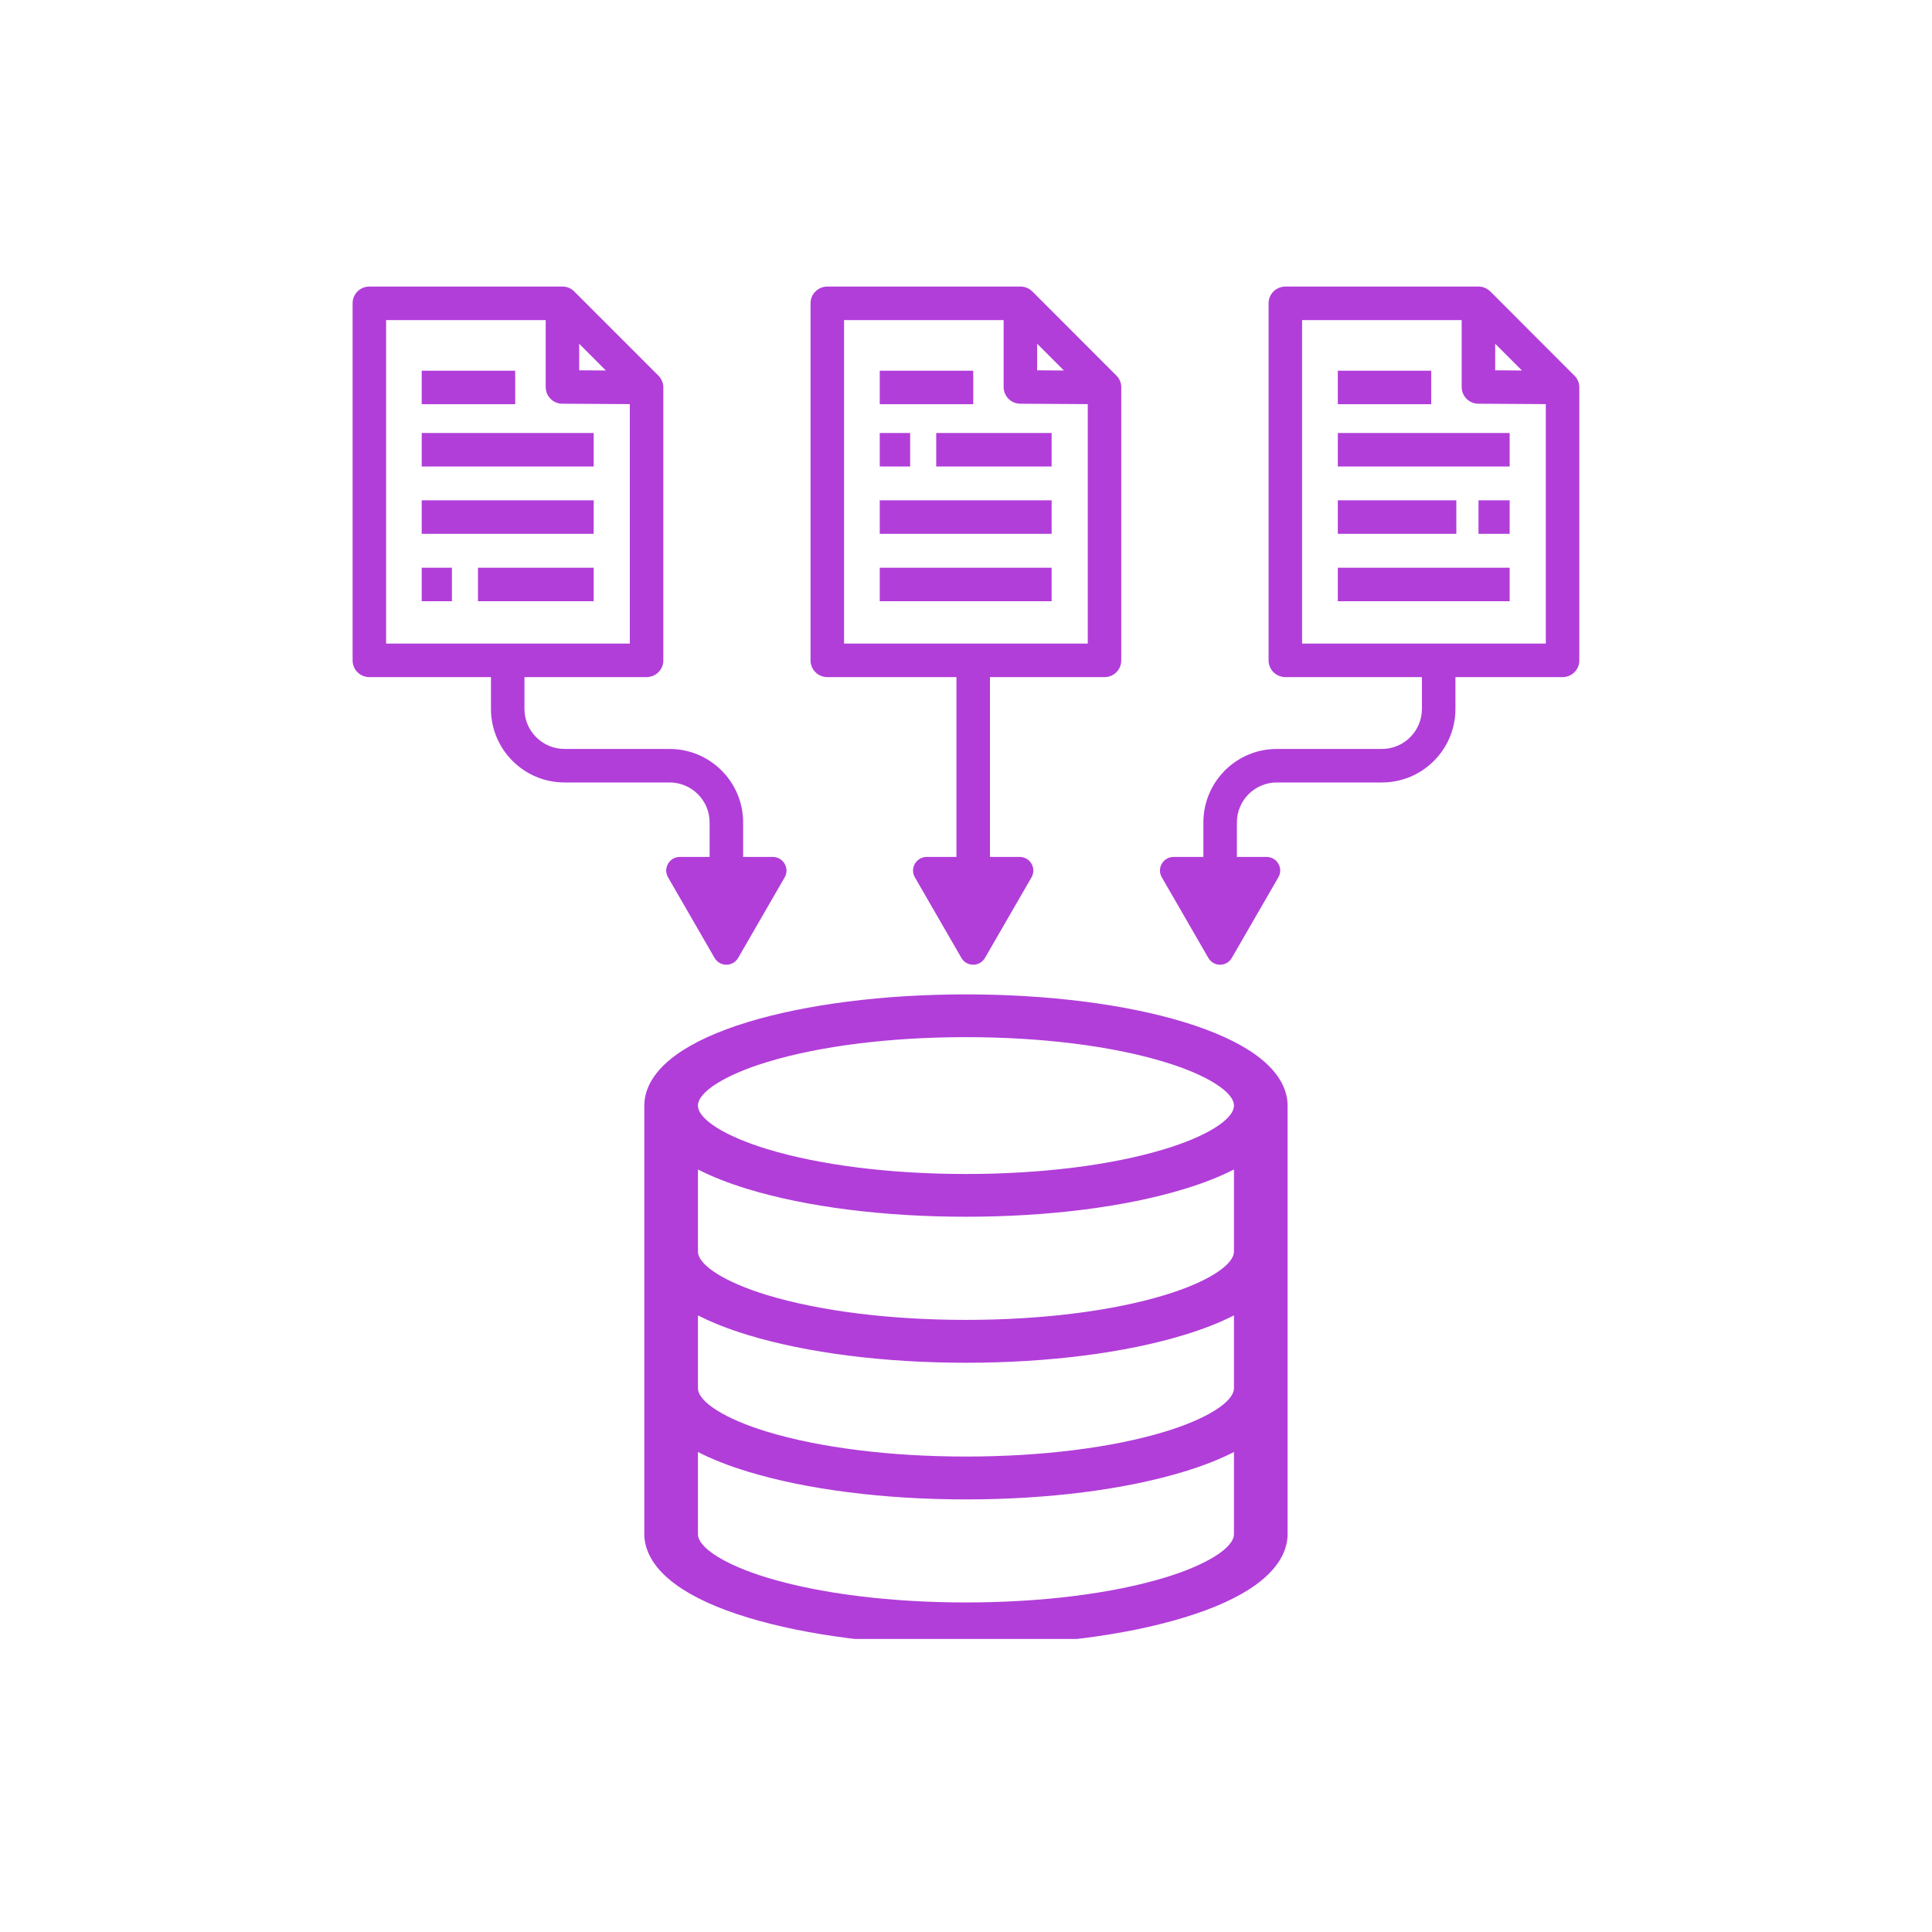
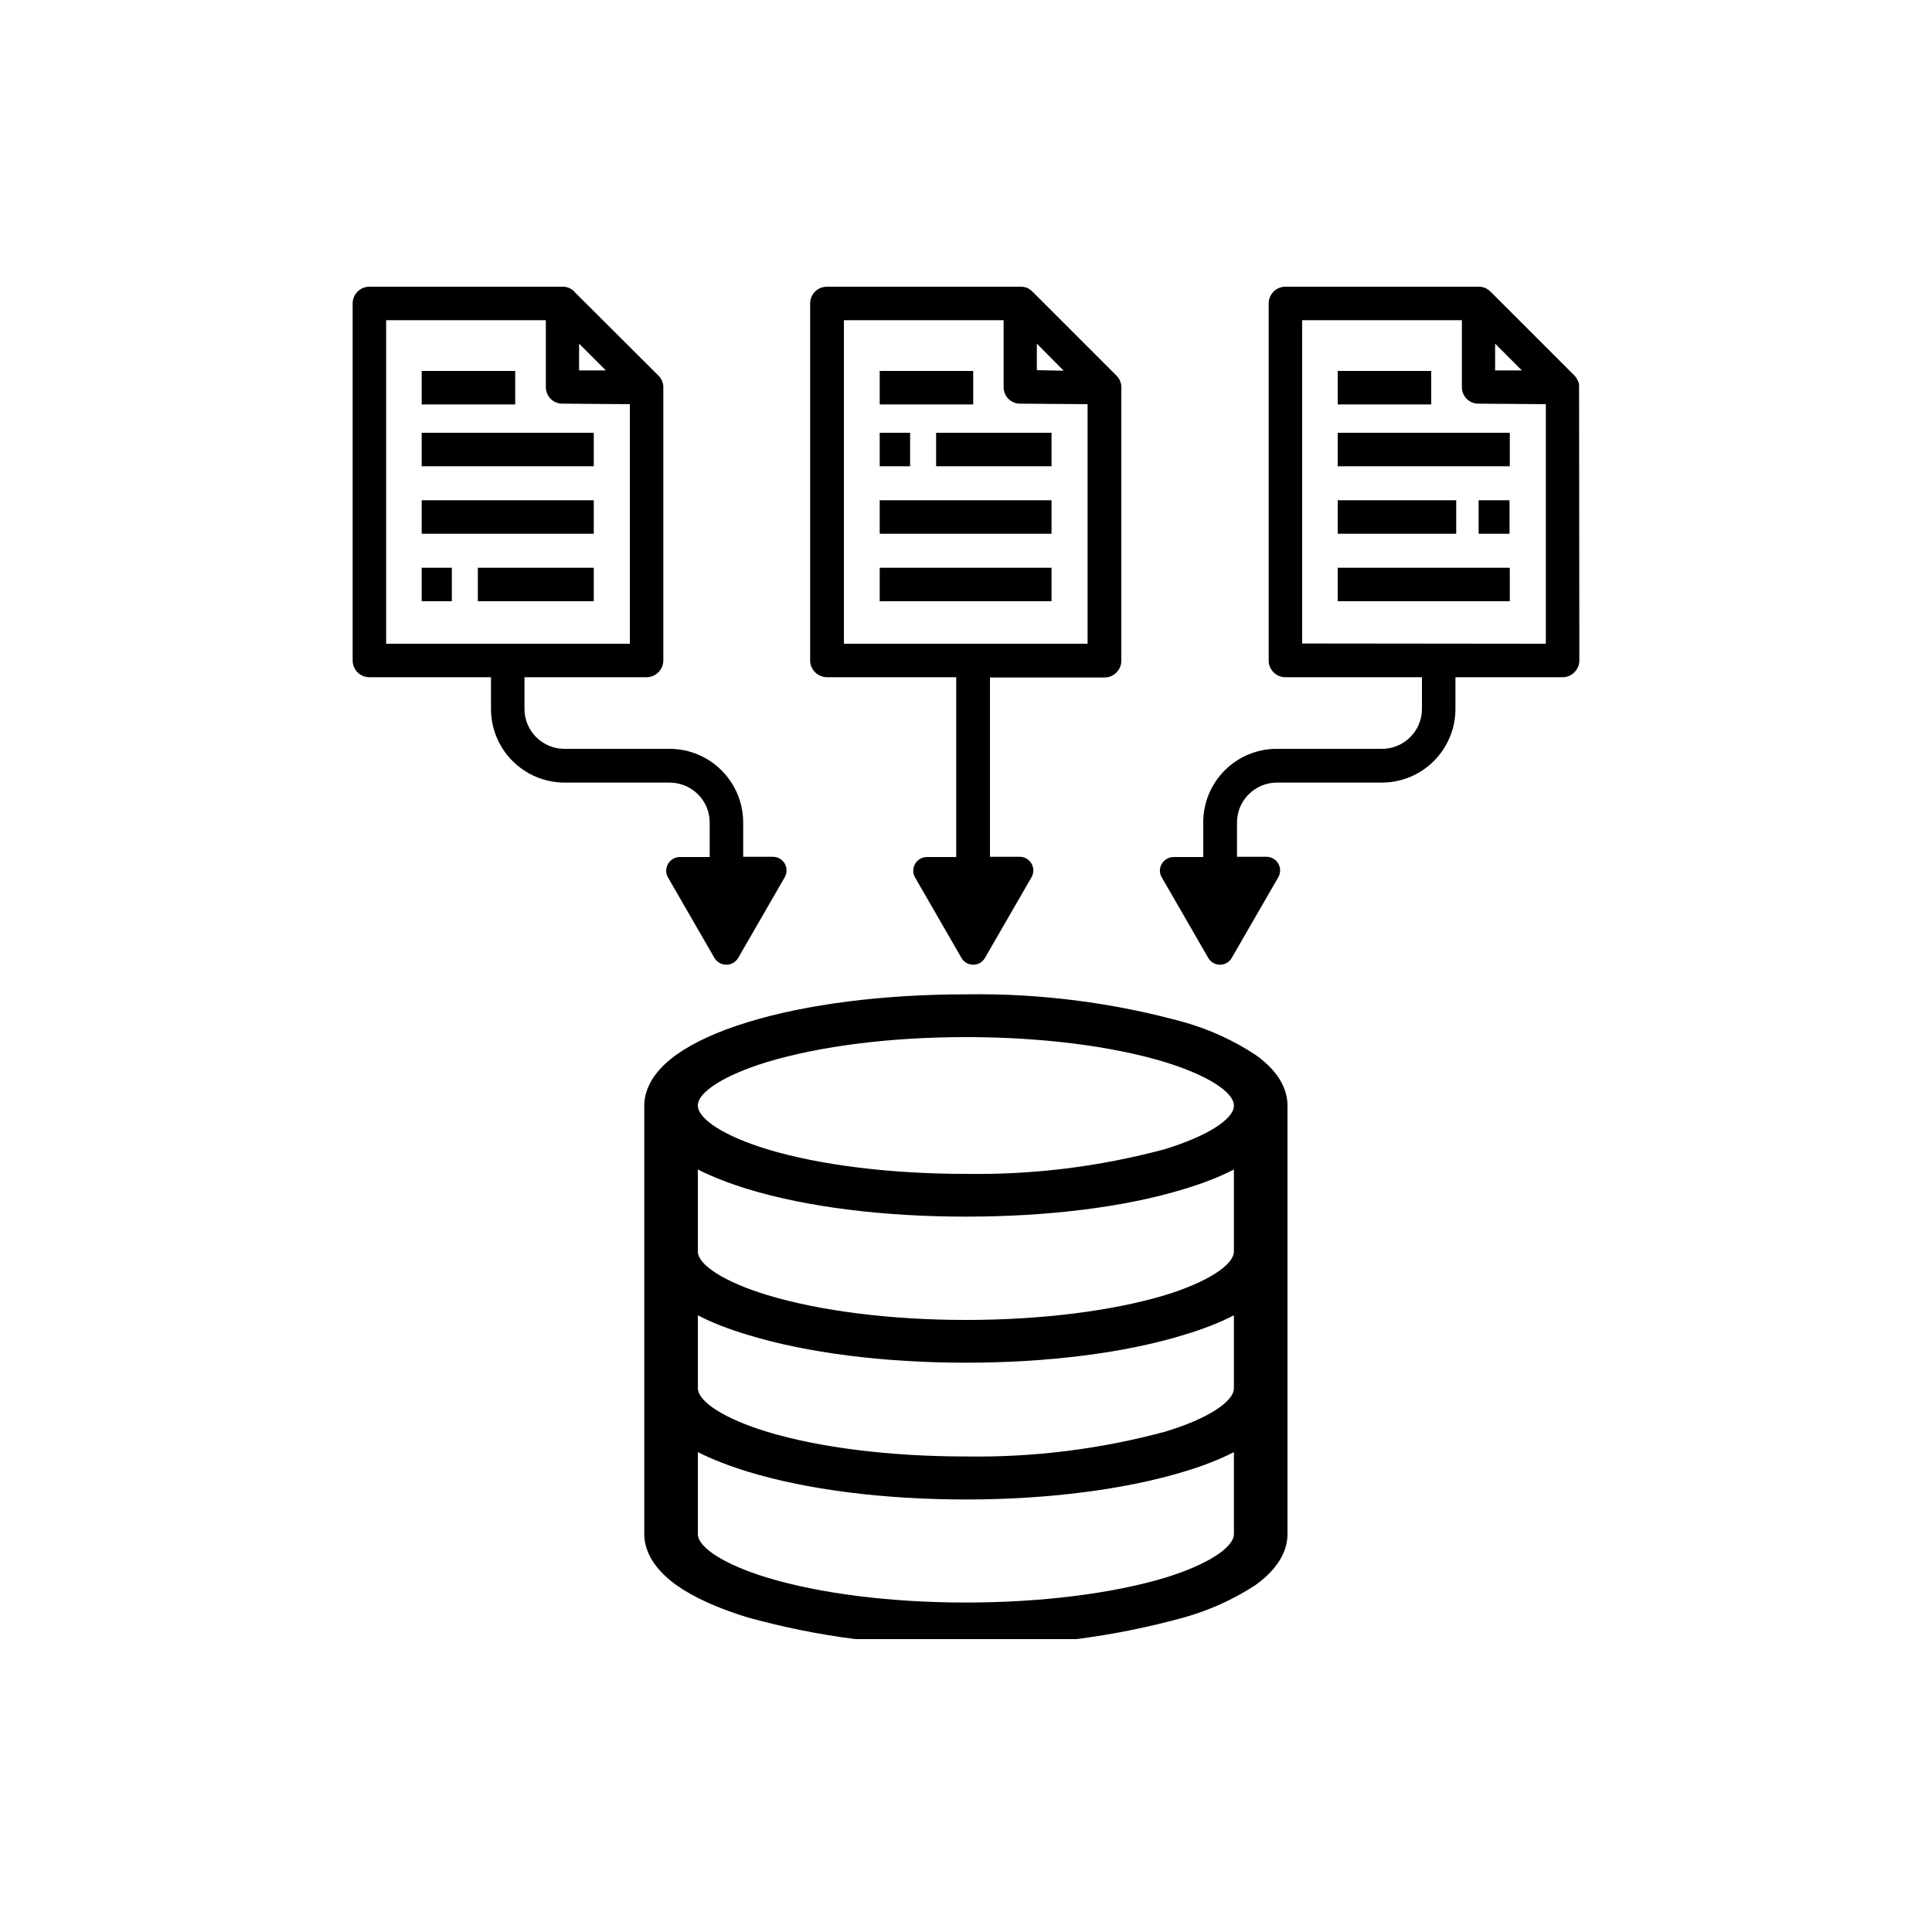
- <svg xmlns="http://www.w3.org/2000/svg" width="100" zoomAndPan="magnify" viewBox="0 0 75 75" height="100" preserveAspectRatio="xMidYMid meet" version="1.0">
+ <svg xmlns="http://www.w3.org/2000/svg" width="100" height="100" viewBox="0 0 75 75">
  <defs>
-     <clipPath id="3f799a5ce0">
-       <path d="M 31 11.125 L 44 11.125 L 44 38 L 31 38 Z M 31 11.125 " clip-rule="nonzero" />
+     <clipPath id="a">
+       <path d="M31 11.13h13V38H31Zm0 0" />
    </clipPath>
-     <clipPath id="9669d5e29a">
-       <path d="M 45 11.125 L 61.684 11.125 L 61.684 38 L 45 38 Z M 45 11.125 " clip-rule="nonzero" />
+     <clipPath id="b">
+       <path d="M45 11.13h16.68V38H45Zm0 0" />
    </clipPath>
-     <clipPath id="669e576fd7">
-       <path d="M 13.684 11.125 L 31 11.125 L 31 38 L 13.684 38 Z M 13.684 11.125 " clip-rule="nonzero" />
+     <clipPath id="c">
+       <path d="M13.68 11.13H31V38H13.68Zm0 0" />
    </clipPath>
-     <clipPath id="25b830de58">
-       <path d="M 25 38 L 50 38 L 50 63.625 L 25 63.625 Z M 25 38 " clip-rule="nonzero" />
+     <clipPath id="d">
+       <path d="M25 38h25v25.63H25Zm0 0" />
    </clipPath>
  </defs>
-   <path fill="#b13ed9" d="M 16.371 16.809 L 23.047 16.809 L 23.047 18.109 L 16.371 18.109 Z M 16.371 16.809 " fill-opacity="1" fill-rule="nonzero" />
-   <path fill="#b13ed9" d="M 16.371 19.422 L 23.047 19.422 L 23.047 20.723 L 16.371 20.723 Z M 16.371 19.422 " fill-opacity="1" fill-rule="nonzero" />
-   <path fill="#b13ed9" d="M 18.555 22.039 L 23.047 22.039 L 23.047 23.34 L 18.555 23.34 Z M 18.555 22.039 " fill-opacity="1" fill-rule="nonzero" />
-   <path fill="#b13ed9" d="M 16.371 22.039 L 17.543 22.039 L 17.543 23.34 L 16.371 23.34 Z M 16.371 22.039 " fill-opacity="1" fill-rule="nonzero" />
-   <path fill="#b13ed9" d="M 16.371 14.391 L 20 14.391 L 20 15.691 L 16.371 15.691 Z M 16.371 14.391 " fill-opacity="1" fill-rule="nonzero" />
-   <g clip-path="url(#3f799a5ce0)">
-     <path fill="#b13ed9" d="M 32.117 26.285 L 37.129 26.285 L 37.129 33.266 L 35.977 33.266 C 35.566 33.266 35.312 33.707 35.516 34.059 L 37.32 37.184 C 37.523 37.539 38.035 37.539 38.238 37.184 L 40.043 34.059 C 40.246 33.707 39.992 33.266 39.586 33.266 L 38.43 33.266 L 38.43 26.285 L 42.879 26.285 C 43.238 26.285 43.527 25.996 43.527 25.637 L 43.527 15.039 C 43.527 15.031 43.527 15.02 43.527 15.012 C 43.527 15.008 43.527 15.008 43.527 15.008 C 43.527 14.996 43.527 14.98 43.523 14.969 C 43.523 14.965 43.523 14.961 43.523 14.957 C 43.523 14.941 43.52 14.93 43.516 14.918 C 43.516 14.918 43.516 14.914 43.516 14.914 C 43.516 14.902 43.512 14.887 43.508 14.875 C 43.508 14.871 43.504 14.867 43.504 14.863 C 43.5 14.852 43.496 14.84 43.492 14.828 C 43.492 14.824 43.492 14.824 43.492 14.824 C 43.488 14.809 43.48 14.797 43.477 14.785 C 43.477 14.781 43.473 14.777 43.473 14.773 C 43.469 14.762 43.461 14.75 43.457 14.742 C 43.457 14.738 43.453 14.738 43.453 14.734 C 43.445 14.723 43.441 14.711 43.434 14.699 C 43.43 14.695 43.43 14.691 43.426 14.688 C 43.418 14.68 43.414 14.668 43.406 14.656 C 43.402 14.656 43.402 14.656 43.402 14.652 C 43.395 14.645 43.387 14.633 43.375 14.621 C 43.375 14.617 43.371 14.617 43.367 14.613 C 43.359 14.602 43.348 14.59 43.34 14.582 L 40.074 11.312 C 40.062 11.305 40.051 11.293 40.039 11.285 C 40.039 11.281 40.035 11.281 40.031 11.277 C 40.023 11.27 40.012 11.258 40 11.25 C 40 11.25 39.996 11.25 39.996 11.25 C 39.984 11.242 39.977 11.234 39.965 11.227 C 39.961 11.227 39.957 11.223 39.953 11.219 C 39.941 11.215 39.93 11.207 39.918 11.199 C 39.918 11.199 39.914 11.199 39.914 11.199 C 39.902 11.191 39.891 11.188 39.879 11.18 C 39.875 11.18 39.871 11.18 39.871 11.176 C 39.855 11.172 39.844 11.168 39.832 11.16 C 39.828 11.16 39.828 11.16 39.828 11.16 C 39.816 11.156 39.805 11.152 39.789 11.148 C 39.785 11.148 39.785 11.148 39.781 11.145 C 39.766 11.141 39.754 11.141 39.738 11.137 C 39.727 11.133 39.711 11.133 39.699 11.129 C 39.695 11.129 39.691 11.129 39.688 11.129 C 39.676 11.125 39.66 11.125 39.648 11.125 C 39.648 11.125 39.645 11.125 39.645 11.125 C 39.633 11.125 39.625 11.125 39.613 11.125 L 32.117 11.125 C 31.758 11.125 31.465 11.414 31.465 11.773 L 31.465 25.637 C 31.465 25.996 31.758 26.285 32.117 26.285 Z M 41.301 14.383 L 40.262 14.375 L 40.262 13.344 Z M 32.766 12.426 L 38.961 12.426 L 38.961 15.023 C 38.961 15.383 39.25 15.672 39.609 15.672 L 42.227 15.688 L 42.227 24.984 L 32.766 24.984 Z M 32.766 12.426 " fill-opacity="1" fill-rule="nonzero" />
+   <path fill="currentColor" d="M16.37 16.8h6.68v1.3h-6.68Zm0 2.62h6.68v1.3h-6.68Zm2.18 2.62h4.5v1.3h-4.5Zm-2.18 0h1.17v1.3h-1.17Zm0-7.64H20v1.3h-3.63Zm0 0" />
+   <g clip-path="url(#a)">
+     <path fill="currentColor" d="M32.12 26.29h5v6.98h-1.14a.53.53 0 0 0-.46.79l1.8 3.12c.2.36.72.36.92 0l1.8-3.12a.53.53 0 0 0-.45-.8h-1.16V26.3h4.45c.36 0 .65-.3.65-.65V14.96l-.01-.04-.01-.04v-.02l-.02-.03-.01-.04v-.02l-.02-.03-.03-.04v-.01l-.02-.03-.03-.04h-.01l-.03-.04-3.27-3.27-.03-.02v-.01l-.04-.03-.04-.02v-.01l-.04-.02-.04-.02-.05-.02-.04-.01-.05-.01-.04-.01h-7.6a.65.65 0 0 0-.65.64v13.87c0 .36.3.65.66.65m9.18-11.9-1.04-.02v-1.03Zm-8.53-1.96h6.2v2.6c0 .35.28.64.64.64l2.62.02v9.3h-9.46Zm0 0" />
  </g>
-   <path fill="#b13ed9" d="M 36.344 16.809 L 40.824 16.809 L 40.824 18.109 L 36.344 18.109 Z M 36.344 16.809 " fill-opacity="1" fill-rule="nonzero" />
-   <path fill="#b13ed9" d="M 34.152 16.809 L 35.332 16.809 L 35.332 18.109 L 34.152 18.109 Z M 34.152 16.809 " fill-opacity="1" fill-rule="nonzero" />
-   <path fill="#b13ed9" d="M 34.152 19.422 L 40.824 19.422 L 40.824 20.723 L 34.152 20.723 Z M 34.152 19.422 " fill-opacity="1" fill-rule="nonzero" />
-   <path fill="#b13ed9" d="M 34.152 22.039 L 40.824 22.039 L 40.824 23.34 L 34.152 23.34 Z M 34.152 22.039 " fill-opacity="1" fill-rule="nonzero" />
-   <path fill="#b13ed9" d="M 34.152 14.391 L 37.781 14.391 L 37.781 15.691 L 34.152 15.691 Z M 34.152 14.391 " fill-opacity="1" fill-rule="nonzero" />
-   <g clip-path="url(#9669d5e29a)">
-     <path fill="#b13ed9" d="M 61.309 15.012 C 61.309 15.008 61.309 15.008 61.309 15.008 C 61.309 14.996 61.305 14.98 61.305 14.969 C 61.305 14.965 61.305 14.961 61.305 14.957 C 61.301 14.941 61.301 14.93 61.297 14.918 C 61.297 14.918 61.297 14.914 61.297 14.914 C 61.293 14.902 61.289 14.887 61.289 14.875 C 61.285 14.871 61.285 14.867 61.285 14.863 C 61.281 14.852 61.277 14.84 61.273 14.828 C 61.273 14.824 61.273 14.824 61.273 14.824 C 61.266 14.809 61.262 14.797 61.258 14.785 C 61.254 14.781 61.254 14.777 61.25 14.773 C 61.246 14.762 61.242 14.75 61.234 14.742 C 61.234 14.738 61.234 14.738 61.234 14.734 C 61.227 14.723 61.219 14.711 61.211 14.699 C 61.211 14.695 61.207 14.691 61.207 14.688 C 61.199 14.68 61.191 14.668 61.184 14.66 C 61.184 14.656 61.184 14.656 61.184 14.652 C 61.172 14.645 61.164 14.633 61.156 14.621 C 61.152 14.617 61.152 14.617 61.148 14.613 C 61.141 14.602 61.129 14.59 61.117 14.582 L 57.852 11.312 C 57.844 11.305 57.832 11.293 57.82 11.285 C 57.816 11.281 57.816 11.281 57.812 11.277 C 57.801 11.27 57.789 11.258 57.777 11.25 C 57.766 11.242 57.754 11.234 57.742 11.227 C 57.742 11.227 57.738 11.223 57.734 11.223 C 57.723 11.215 57.711 11.207 57.699 11.199 C 57.695 11.199 57.695 11.199 57.695 11.199 C 57.684 11.191 57.672 11.188 57.66 11.184 C 57.656 11.18 57.652 11.18 57.648 11.176 C 57.637 11.172 57.625 11.168 57.609 11.16 C 57.594 11.156 57.582 11.152 57.57 11.148 C 57.566 11.148 57.562 11.148 57.559 11.145 C 57.547 11.141 57.535 11.141 57.52 11.137 C 57.504 11.133 57.492 11.133 57.477 11.129 C 57.473 11.129 57.473 11.129 57.469 11.129 C 57.453 11.125 57.441 11.125 57.43 11.125 C 57.426 11.125 57.426 11.125 57.426 11.125 C 57.414 11.125 57.402 11.125 57.395 11.125 L 49.898 11.125 C 49.539 11.125 49.246 11.414 49.246 11.773 L 49.246 25.637 C 49.246 25.996 49.539 26.285 49.898 26.285 L 55.199 26.285 L 55.199 27.52 C 55.199 28.375 54.504 29.074 53.648 29.074 L 49.566 29.074 C 47.992 29.074 46.715 30.352 46.715 31.926 L 46.715 33.266 L 45.559 33.266 C 45.152 33.266 44.895 33.707 45.102 34.059 L 46.906 37.184 C 47.109 37.539 47.617 37.539 47.82 37.184 L 49.625 34.059 C 49.832 33.707 49.574 33.266 49.168 33.266 L 48.016 33.266 L 48.016 31.926 C 48.016 31.07 48.711 30.375 49.566 30.375 L 53.648 30.375 C 55.223 30.375 56.5 29.094 56.5 27.52 L 56.5 26.285 L 60.66 26.285 C 61.02 26.285 61.309 25.996 61.309 25.637 L 61.309 15.039 C 61.309 15.031 61.309 15.02 61.309 15.012 Z M 59.082 14.383 L 58.043 14.375 L 58.043 13.344 Z M 50.547 24.984 L 50.547 12.426 L 56.742 12.426 L 56.742 15.023 C 56.742 15.383 57.031 15.672 57.391 15.672 L 60.008 15.688 L 60.008 24.984 Z M 50.547 24.984 " fill-opacity="1" fill-rule="nonzero" />
+   <path fill="currentColor" d="M36.34 16.8h4.48v1.3h-4.48Zm-2.19 0h1.18v1.3h-1.18Zm0 2.62h6.67v1.3h-6.67Zm0 2.62h6.67v1.3h-6.67Zm0-7.64h3.63v1.3h-3.63Zm0 0" />
+   <g clip-path="url(#b)">
+     <path fill="currentColor" d="M61.3 15.01v-.09l-.01-.04v-.02l-.02-.03-.01-.04-.01-.02-.02-.03-.02-.04v-.01l-.03-.03-.02-.04h-.01l-.03-.04-3.27-3.27-.03-.02v-.01l-.04-.03-.04-.02-.04-.03-.04-.02h-.01l-.04-.02-.04-.01h-.01l-.04-.01-.04-.01h-7.59a.65.65 0 0 0-.64.64v13.87c0 .36.29.65.65.65h5.3v1.23c0 .86-.7 1.55-1.55 1.55h-4.08a2.85 2.85 0 0 0-2.86 2.86v1.34h-1.15c-.4 0-.67.44-.46.79l1.8 3.12c.2.36.72.36.92 0l1.8-3.12a.53.53 0 0 0-.45-.8h-1.15v-1.33c0-.86.7-1.55 1.55-1.55h4.08a2.86 2.86 0 0 0 2.85-2.86v-1.23h4.16c.36 0 .65-.3.65-.65zm-2.22-.63h-1.04v-1.04Zm-8.53 10.6V12.43h6.2v2.6c0 .35.28.64.64.64l2.62.02v9.3Zm0 0" />
  </g>
-   <path fill="#b13ed9" d="M 51.934 16.809 L 58.605 16.809 L 58.605 18.109 L 51.934 18.109 Z M 51.934 16.809 " fill-opacity="1" fill-rule="nonzero" />
-   <path fill="#b13ed9" d="M 57.395 19.422 L 58.605 19.422 L 58.605 20.723 L 57.395 20.723 Z M 57.395 19.422 " fill-opacity="1" fill-rule="nonzero" />
-   <path fill="#b13ed9" d="M 51.934 19.422 L 56.535 19.422 L 56.535 20.723 L 51.934 20.723 Z M 51.934 19.422 " fill-opacity="1" fill-rule="nonzero" />
-   <path fill="#b13ed9" d="M 51.934 22.039 L 58.605 22.039 L 58.605 23.34 L 51.934 23.34 Z M 51.934 22.039 " fill-opacity="1" fill-rule="nonzero" />
-   <path fill="#b13ed9" d="M 51.934 14.391 L 55.559 14.391 L 55.559 15.691 L 51.934 15.691 Z M 51.934 14.391 " fill-opacity="1" fill-rule="nonzero" />
-   <g clip-path="url(#669e576fd7)">
-     <path fill="#b13ed9" d="M 27.547 31.926 L 27.547 33.266 L 26.391 33.266 C 25.984 33.266 25.73 33.707 25.934 34.059 L 27.738 37.184 C 27.941 37.539 28.449 37.539 28.656 37.184 L 30.461 34.059 C 30.664 33.707 30.406 33.266 30 33.266 L 28.848 33.266 L 28.848 31.926 C 28.848 30.352 27.566 29.074 25.992 29.074 L 21.914 29.074 C 21.055 29.074 20.359 28.375 20.359 27.52 L 20.359 26.285 L 25.098 26.285 C 25.457 26.285 25.75 25.996 25.75 25.637 L 25.75 15.039 C 25.75 15.031 25.75 15.02 25.75 15.012 C 25.75 15.008 25.75 15.008 25.75 15.008 C 25.746 14.996 25.746 14.98 25.746 14.969 C 25.746 14.965 25.742 14.961 25.742 14.957 C 25.742 14.941 25.738 14.93 25.738 14.918 C 25.738 14.918 25.738 14.914 25.738 14.914 C 25.734 14.902 25.73 14.887 25.727 14.875 C 25.727 14.871 25.727 14.867 25.727 14.863 C 25.723 14.852 25.719 14.84 25.715 14.828 C 25.711 14.824 25.711 14.824 25.711 14.824 C 25.707 14.809 25.703 14.797 25.695 14.785 C 25.695 14.781 25.695 14.777 25.691 14.773 C 25.688 14.762 25.684 14.75 25.676 14.742 C 25.676 14.738 25.676 14.738 25.672 14.734 C 25.668 14.723 25.66 14.711 25.652 14.699 C 25.652 14.695 25.648 14.691 25.645 14.691 C 25.641 14.68 25.633 14.668 25.625 14.66 C 25.625 14.656 25.625 14.656 25.621 14.656 C 25.613 14.645 25.605 14.633 25.598 14.621 C 25.594 14.617 25.59 14.617 25.59 14.613 C 25.578 14.602 25.57 14.59 25.559 14.582 L 22.293 11.316 C 22.281 11.305 22.273 11.293 22.262 11.285 C 22.258 11.281 22.254 11.281 22.254 11.277 C 22.242 11.27 22.23 11.262 22.219 11.25 C 22.219 11.25 22.219 11.25 22.215 11.25 C 22.207 11.242 22.195 11.234 22.184 11.227 C 22.18 11.227 22.176 11.223 22.176 11.223 C 22.164 11.215 22.152 11.207 22.141 11.199 C 22.137 11.199 22.137 11.199 22.133 11.199 C 22.121 11.191 22.113 11.188 22.102 11.184 C 22.098 11.18 22.094 11.18 22.09 11.176 C 22.078 11.172 22.066 11.168 22.051 11.16 C 22.051 11.16 22.051 11.16 22.047 11.16 C 22.035 11.156 22.023 11.152 22.012 11.148 C 22.008 11.148 22.004 11.148 22 11.145 C 21.988 11.145 21.973 11.141 21.961 11.137 C 21.961 11.137 21.961 11.137 21.957 11.137 C 21.945 11.133 21.934 11.133 21.918 11.129 C 21.914 11.129 21.91 11.129 21.906 11.129 C 21.895 11.129 21.883 11.125 21.867 11.125 C 21.855 11.125 21.844 11.125 21.832 11.125 L 14.336 11.125 C 13.977 11.125 13.688 11.414 13.688 11.773 L 13.688 25.637 C 13.688 25.996 13.977 26.285 14.336 26.285 L 19.059 26.285 L 19.059 27.52 C 19.059 29.094 20.34 30.375 21.91 30.375 L 25.992 30.375 C 26.848 30.375 27.547 31.07 27.547 31.926 Z M 23.52 14.383 L 22.484 14.375 L 22.484 13.344 Z M 14.988 12.426 L 21.184 12.426 L 21.184 15.023 C 21.184 15.383 21.473 15.672 21.828 15.672 L 24.449 15.688 L 24.449 24.984 L 14.988 24.984 Z M 14.988 12.426 " fill-opacity="1" fill-rule="nonzero" />
+   <path fill="currentColor" d="M51.93 16.8h6.68v1.3h-6.68Zm5.47 2.62h1.2v1.3h-1.2Zm-5.47 0h4.6v1.3h-4.6Zm0 2.62h6.68v1.3h-6.68Zm0-7.64h3.63v1.3h-3.63Zm0 0" />
+   <g clip-path="url(#c)">
+     <path fill="currentColor" d="M27.55 31.93v1.34h-1.16c-.4 0-.66.44-.46.79l1.8 3.12c.21.36.72.36.93 0l1.8-3.12a.53.53 0 0 0-.46-.8h-1.15v-1.33a2.86 2.86 0 0 0-2.86-2.86h-4.08c-.86 0-1.55-.7-1.55-1.55v-1.23h4.74c.36 0 .65-.3.65-.65V14.96l-.01-.04-.01-.04v-.02l-.02-.03-.01-.04v-.02l-.02-.03-.03-.04-.02-.04-.03-.04h-.01l-.03-.04-3.27-3.26q0-.03-.03-.03v-.01l-.04-.03-.04-.02-.04-.03-.04-.02h-.01l-.04-.02-.04-.01H22l-.04-.01-.04-.01h-7.59a.65.65 0 0 0-.64.64v13.87c0 .36.29.65.65.65h4.72v1.23a2.86 2.86 0 0 0 2.85 2.86h4.08c.86 0 1.56.69 1.56 1.55m-4.03-17.55h-1.04v-1.04Zm-8.53-1.95h6.2v2.6c0 .35.28.64.64.64l2.62.02v9.3h-9.46Zm0 0" />
  </g>
-   <g clip-path="url(#25b830de58)">
-     <path fill="#b13ed9" d="M 48.742 40.945 C 48.07 40.461 47.133 40.035 45.961 39.676 C 43.684 38.984 40.68 38.602 37.496 38.602 C 34.316 38.602 31.309 38.984 29.031 39.676 C 27.859 40.035 26.926 40.461 26.254 40.945 C 25.227 41.684 25.012 42.426 25.012 42.918 C 25.012 42.941 25.012 42.969 25.012 42.992 C 25.012 43.008 25.012 43.023 25.012 43.039 L 25.012 53.887 C 25.012 53.91 25.012 53.938 25.012 53.961 C 25.012 53.977 25.012 53.992 25.012 54.008 L 25.012 59.551 C 25.012 60.043 25.227 60.785 26.254 61.527 C 26.926 62.012 27.859 62.438 29.031 62.793 C 31.309 63.488 34.316 63.871 37.496 63.871 C 40.68 63.871 43.684 63.488 45.961 62.793 C 47.133 62.438 48.07 62.012 48.742 61.527 C 49.77 60.785 49.984 60.047 49.984 59.551 L 49.984 54.008 C 49.984 53.992 49.984 53.977 49.984 53.961 C 49.984 53.938 49.984 53.91 49.984 53.887 L 49.984 43.039 C 49.984 43.023 49.984 43.008 49.984 42.992 C 49.984 42.969 49.984 42.941 49.984 42.918 C 49.984 42.426 49.77 41.684 48.742 40.945 Z M 47.902 59.555 C 47.902 60.082 46.852 60.746 45.219 61.242 C 43.176 61.863 40.43 62.207 37.496 62.207 C 34.562 62.207 31.82 61.863 29.773 61.242 C 28.145 60.746 27.094 60.082 27.094 59.555 L 27.094 56.367 C 27.641 56.648 28.289 56.902 29.031 57.129 C 31.312 57.824 34.316 58.207 37.496 58.207 C 40.68 58.207 43.684 57.824 45.961 57.129 C 46.707 56.902 47.355 56.648 47.902 56.367 Z M 47.902 53.887 C 47.902 54.418 46.852 55.082 45.219 55.578 C 43.176 56.199 40.43 56.543 37.496 56.543 C 34.562 56.543 31.82 56.199 29.773 55.578 C 28.145 55.082 27.094 54.418 27.094 53.887 L 27.094 51.062 C 27.641 51.344 28.289 51.598 29.031 51.824 C 31.312 52.52 34.316 52.902 37.496 52.902 C 40.68 52.902 43.684 52.52 45.961 51.824 C 46.707 51.598 47.355 51.344 47.902 51.062 Z M 47.902 48.344 L 47.902 48.582 C 47.902 49.113 46.852 49.777 45.219 50.273 C 43.176 50.895 40.43 51.238 37.496 51.238 C 34.562 51.238 31.82 50.895 29.773 50.273 C 28.145 49.777 27.094 49.113 27.094 48.582 L 27.094 45.398 C 27.641 45.68 28.289 45.934 29.031 46.16 C 31.312 46.855 34.316 47.234 37.496 47.234 C 40.68 47.234 43.684 46.855 45.961 46.16 C 46.707 45.934 47.355 45.68 47.902 45.398 Z M 45.219 44.605 C 43.176 45.23 40.43 45.574 37.496 45.574 C 34.562 45.574 31.82 45.23 29.773 44.605 C 28.145 44.109 27.094 43.449 27.094 42.918 C 27.094 42.391 28.145 41.727 29.773 41.23 C 31.82 40.605 34.562 40.262 37.496 40.262 C 40.43 40.262 43.176 40.605 45.219 41.23 C 46.852 41.727 47.902 42.391 47.902 42.918 C 47.902 43.449 46.852 44.109 45.219 44.605 Z M 45.219 44.605 " fill-opacity="1" fill-rule="nonzero" />
+   <g clip-path="url(#d)">
+     <path fill="currentColor" d="M48.74 40.95a10 10 0 0 0-2.78-1.27 30 30 0 0 0-8.46-1.08c-3.18 0-6.2.38-8.47 1.08q-1.76.54-2.78 1.27c-1.02.73-1.24 1.48-1.24 1.97v16.63c0 .5.22 1.24 1.24 1.98q1.02.72 2.78 1.26a30 30 0 0 0 8.47 1.08 30 30 0 0 0 8.46-1.08 10 10 0 0 0 2.78-1.26c1.03-.74 1.24-1.48 1.24-1.98V42.92c0-.5-.21-1.24-1.24-1.97m-.84 18.6c0 .53-1.05 1.2-2.68 1.7-2.04.61-4.79.96-7.72.96-2.94 0-5.68-.35-7.73-.97-1.63-.5-2.68-1.16-2.68-1.69v-3.18q.83.42 1.94.76c2.28.7 5.29 1.08 8.47 1.08s6.18-.39 8.46-1.08q1.13-.34 1.94-.76Zm0-5.66c0 .53-1.05 1.2-2.68 1.69a28 28 0 0 1-7.72.96c-2.94 0-5.68-.34-7.73-.96-1.63-.5-2.68-1.16-2.68-1.7v-2.82q.83.43 1.94.76c2.28.7 5.29 1.08 8.47 1.08s6.18-.38 8.46-1.08q1.13-.34 1.94-.76Zm0-5.55v.24c0 .53-1.05 1.2-2.68 1.7-2.04.61-4.79.96-7.72.96-2.94 0-5.68-.35-7.73-.97-1.63-.5-2.68-1.16-2.68-1.69V45.4q.83.42 1.94.76c2.28.7 5.29 1.07 8.47 1.07s6.18-.37 8.46-1.07q1.13-.34 1.94-.76Zm-2.68-3.73a28 28 0 0 1-7.72.96c-2.94 0-5.68-.34-7.73-.96-1.63-.5-2.68-1.16-2.68-1.7 0-.52 1.05-1.18 2.68-1.68 2.05-.62 4.8-.97 7.73-.97s5.68.35 7.72.97c1.63.5 2.68 1.16 2.68 1.69s-1.05 1.19-2.68 1.69m0 0" />
  </g>
</svg>
